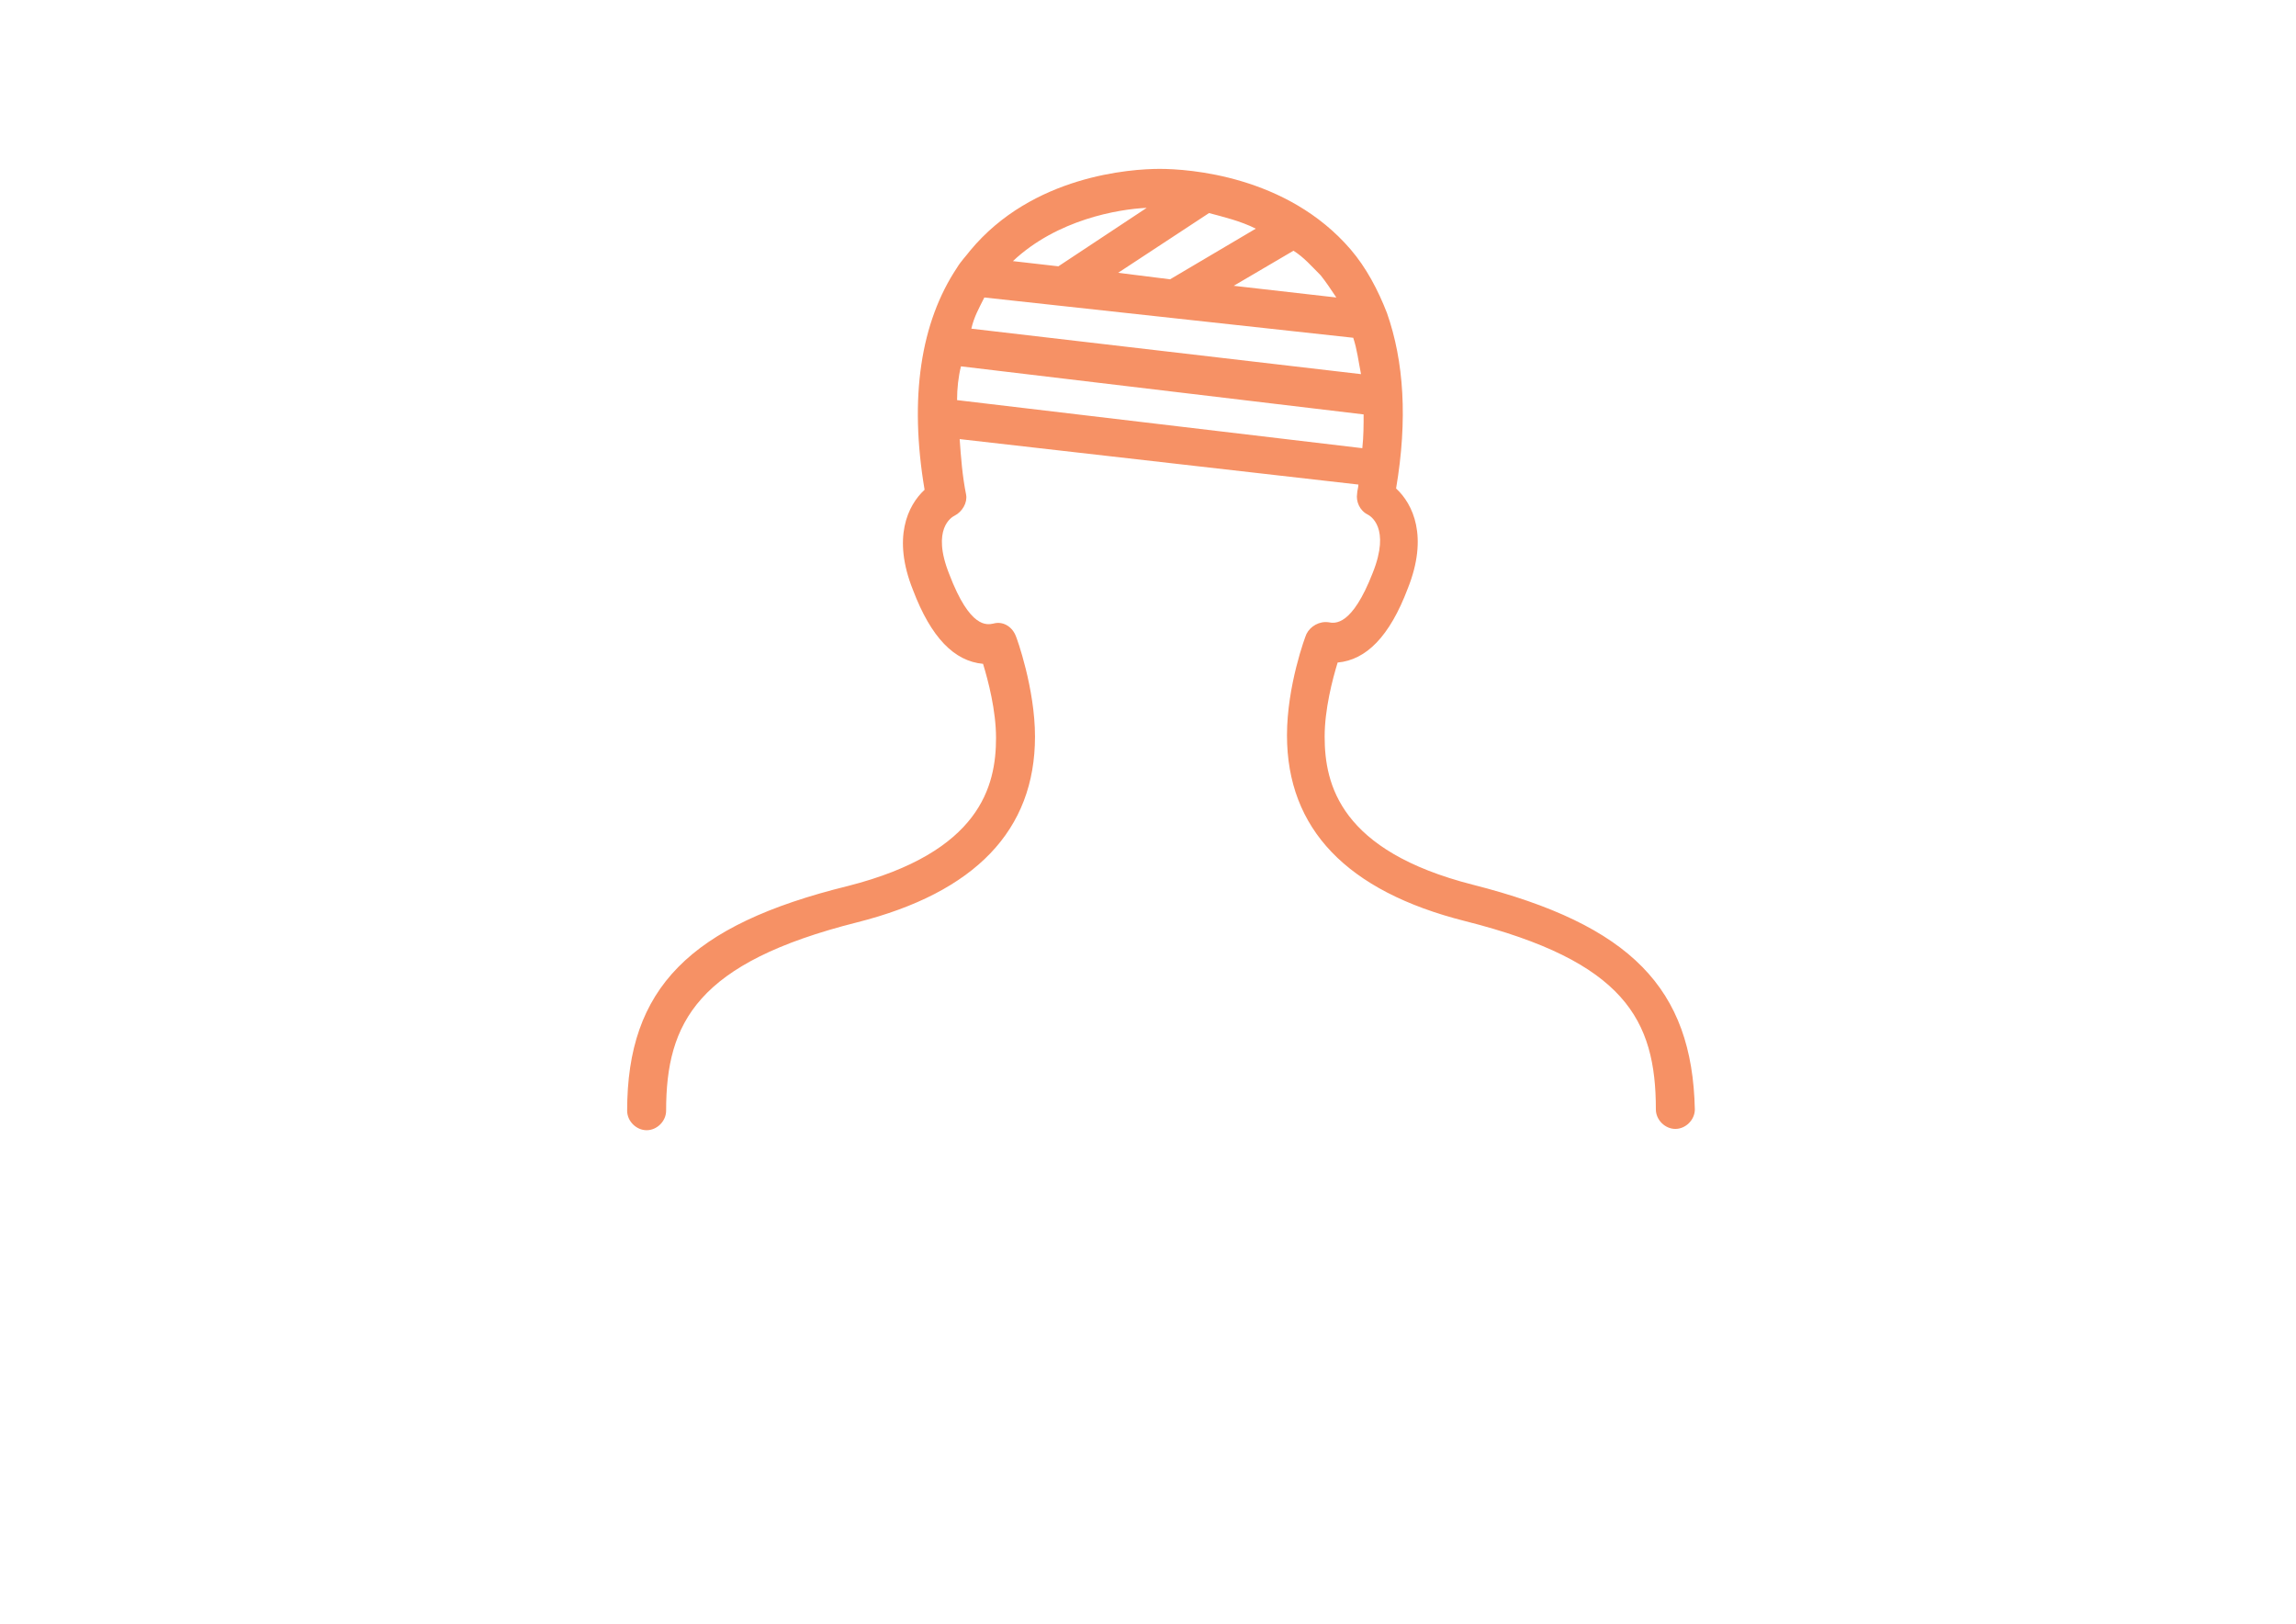
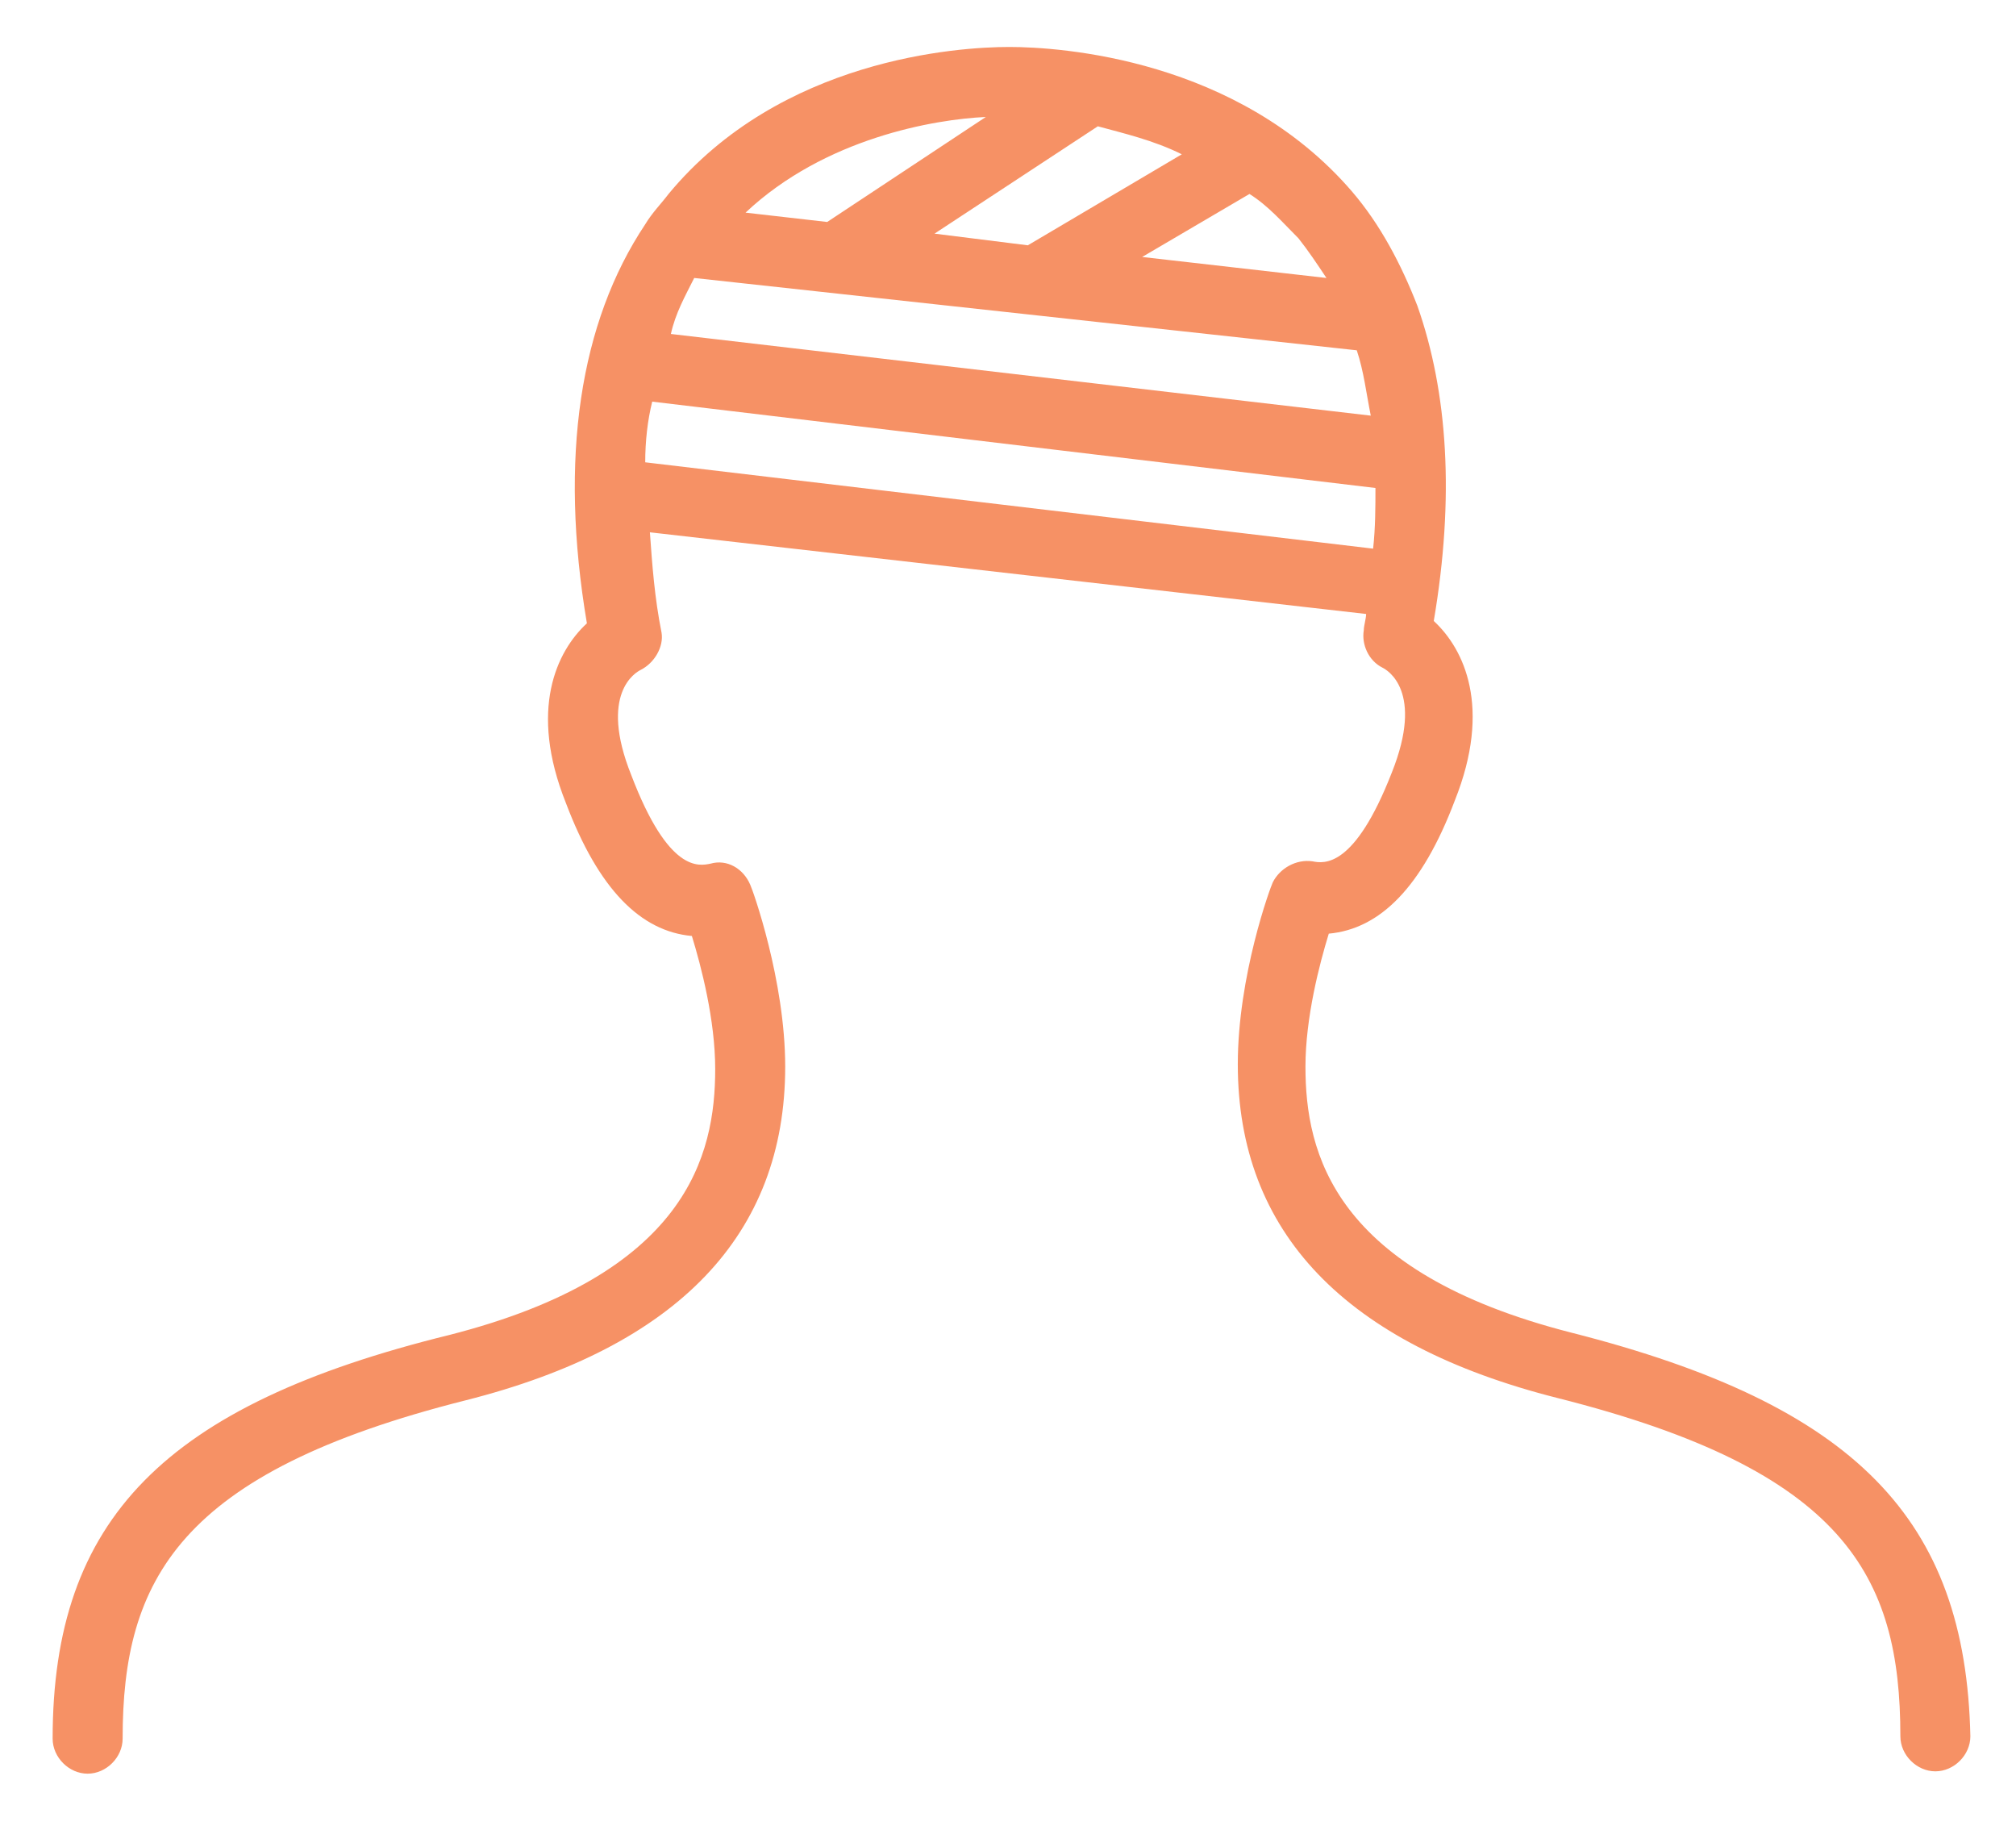
- <svg xmlns="http://www.w3.org/2000/svg" version="1.1" id="Layer_1" viewBox="0 0 1190.549 841.891" enable-background="new 0 0 1190.549 841.891" xml:space="preserve">
-   <path fill="#F69165" d="M763.653,458.662c-68.698-17.512-76.78-51.86-76.78-76.781c0-14.144,4.041-29.634,6.735-38.39  c14.817-1.347,26.94-13.471,36.369-38.39c10.776-26.94,2.694-43.778-6.062-51.86c6.062-35.696,4.041-66.004-4.714-90.924l0,0  c-4.715-12.123-10.776-23.573-18.859-33.002c-33.002-38.39-84.188-41.758-99.006-41.758s-66.004,3.368-98.333,42.431  c-2.021,2.694-4.714,5.388-6.734,8.756l0,0c-18.858,28.288-24.92,67.351-16.838,115.17c-8.756,8.082-16.838,24.92-6.062,51.86  c9.429,24.92,21.552,37.043,36.369,38.391c2.694,8.755,6.735,24.246,6.735,38.39c0,24.92-8.082,59.27-76.78,76.78  c-82.169,20.206-114.497,53.208-114.497,116.518c0,5.389,4.715,10.103,10.103,10.103c5.389,0,10.103-4.714,10.103-10.103  c0-45.799,16.164-76.78,99.007-97.659c61.289-15.49,92.271-47.819,92.271-96.312c0-24.921-9.429-51.188-10.103-52.534  c-2.021-4.715-6.735-7.409-11.449-6.062c-3.368,0.673-12.124,2.693-22.9-25.594c-9.429-23.573,1.348-29.635,2.694-30.308  c4.041-2.021,6.735-6.735,6.062-10.776c-2.021-10.103-2.693-19.532-3.367-28.961l206.769,23.573c0,1.347-0.674,3.367-0.674,4.714  c-0.674,4.041,1.347,8.756,5.388,10.776c1.348,0.673,12.123,6.735,2.694,30.308c-10.776,27.614-19.532,26.267-22.899,25.593  c-4.715-0.674-9.43,2.021-11.449,6.062c-0.674,1.347-10.104,26.94-10.104,52.534c0,48.493,30.982,80.821,92.271,96.312  c82.842,20.879,99.006,51.187,99.006,97.659c0,5.388,4.715,10.103,10.104,10.103c5.388,0,10.103-4.715,10.103-10.103  C877.476,512.543,845.822,479.541,763.653,458.662z M510.412,154.234l191.277,20.879c2.021,6.062,2.694,12.123,4.041,18.858  l-202.054-23.573C505.024,164.337,507.718,159.623,510.412,154.234z M651.176,118.538l-44.451,26.267l-26.941-3.368l47.146-30.981  C634.338,112.477,643.094,114.497,651.176,118.538z M548.802,138.07l-23.572-2.694c22.899-21.552,54.554-26.94,69.371-27.614  L548.802,138.07z M684.852,142.785c2.694,3.368,5.388,7.409,8.082,11.45l-53.207-6.062l30.981-18.185l0,0  C676.096,133.355,680.137,138.07,684.852,142.785z M496.269,207.442c0-6.062,0.673-12.124,2.021-17.511l208.788,24.92  c0,5.388,0,11.449-0.673,17.511L496.269,207.442z" />
+ <svg xmlns="http://www.w3.org/2000/svg" version="1.1" viewBox="0 0 582 527">
+   <path fill="#F69165" d="M453.653,384.662 c-68.698,-17.512 -76.78,-51.86 -76.78,-76.781 c0,-14.144 4.041,-29.634 6.735,-38.39 c14.817,-1.347 26.94,-13.471 36.369,-38.39 c10.776,-26.94 2.694,-43.778 -6.062,-51.86 c6.062,-35.696 4.041,-66.004 -4.714,-90.924 l0,0 c-4.715,-12.123 -10.776,-23.573 -18.859,-33.002 c-33.002,-38.39 -84.188,-41.758 -99.006,-41.758 s-66.004,3.368 -98.333,42.431 c-2.021,2.694 -4.714,5.388 -6.734,8.756 l0,0 c-18.858,28.288 -24.92,67.351 -16.838,115.17 c-8.756,8.082 -16.838,24.92 -6.062,51.86 c9.429,24.92 21.552,37.043 36.369,38.391 c2.694,8.755 6.735,24.246 6.735,38.39 c0,24.92 -8.082,59.27 -76.78,76.78 c-82.169,20.206 -114.497,53.208 -114.497,116.518 c0,5.389 4.715,10.103 10.103,10.103 c5.389,0 10.103,-4.714 10.103,-10.103 c0,-45.799 16.164,-76.78 99.007,-97.659 c61.289,-15.49 92.271,-47.819 92.271,-96.312 c0,-24.921 -9.429,-51.188 -10.103,-52.534 c-2.021,-4.715 -6.735,-7.409 -11.449,-6.062 c-3.368,0.673 -12.124,2.693 -22.9,-25.594 c-9.429,-23.573 1.348,-29.635 2.694,-30.308 c4.041,-2.021 6.735,-6.735 6.062,-10.776 c-2.021,-10.103 -2.693,-19.532 -3.367,-28.961 l206.769,23.573 c0,1.347 -0.674,3.367 -0.674,4.714 c-0.674,4.041 1.347,8.756 5.388,10.776 c1.348,0.673 12.123,6.735 2.694,30.308 c-10.776,27.614 -19.532,26.267 -22.899,25.593 c-4.715,-0.674 -9.43,2.021 -11.449,6.062 c-0.674,1.347 -10.104,26.94 -10.104,52.534 c0,48.493 30.982,80.821 92.271,96.312 c82.842,20.879 99.006,51.187 99.006,97.659 c0,5.388 4.715,10.103 10.104,10.103 c5.388,0 10.103,-4.715 10.103,-10.103 C567.476,438.543 535.822,405.541 453.653,384.662 zM200.412,80.234 l191.277,20.879 c2.021,6.062 2.694,12.123 4.041,18.858 l-202.054,-23.573 C195.024,90.337 197.718,85.623 200.412,80.234 zM341.176,44.538 l-44.451,26.267 l-26.941,-3.368 l47.146,-30.981 C324.338,38.477 333.094,40.497 341.176,44.538 zM238.802,64.07 l-23.572,-2.694 c22.899,-21.552 54.554,-26.94 69.371,-27.614 L238.802,64.07 zM374.852,68.785 c2.694,3.368 5.388,7.409 8.082,11.45 l-53.207,-6.062 l30.981,-18.185 l0,0 C366.096,59.355 370.137,64.07 374.852,68.785 zM186.269,133.442 c0,-6.062 0.673,-12.124 2.021,-17.511 l208.788,24.92 c0,5.388 0,11.449 -0.673,17.511 L186.269,133.442 z" id="svg_1" class="" />
</svg>
